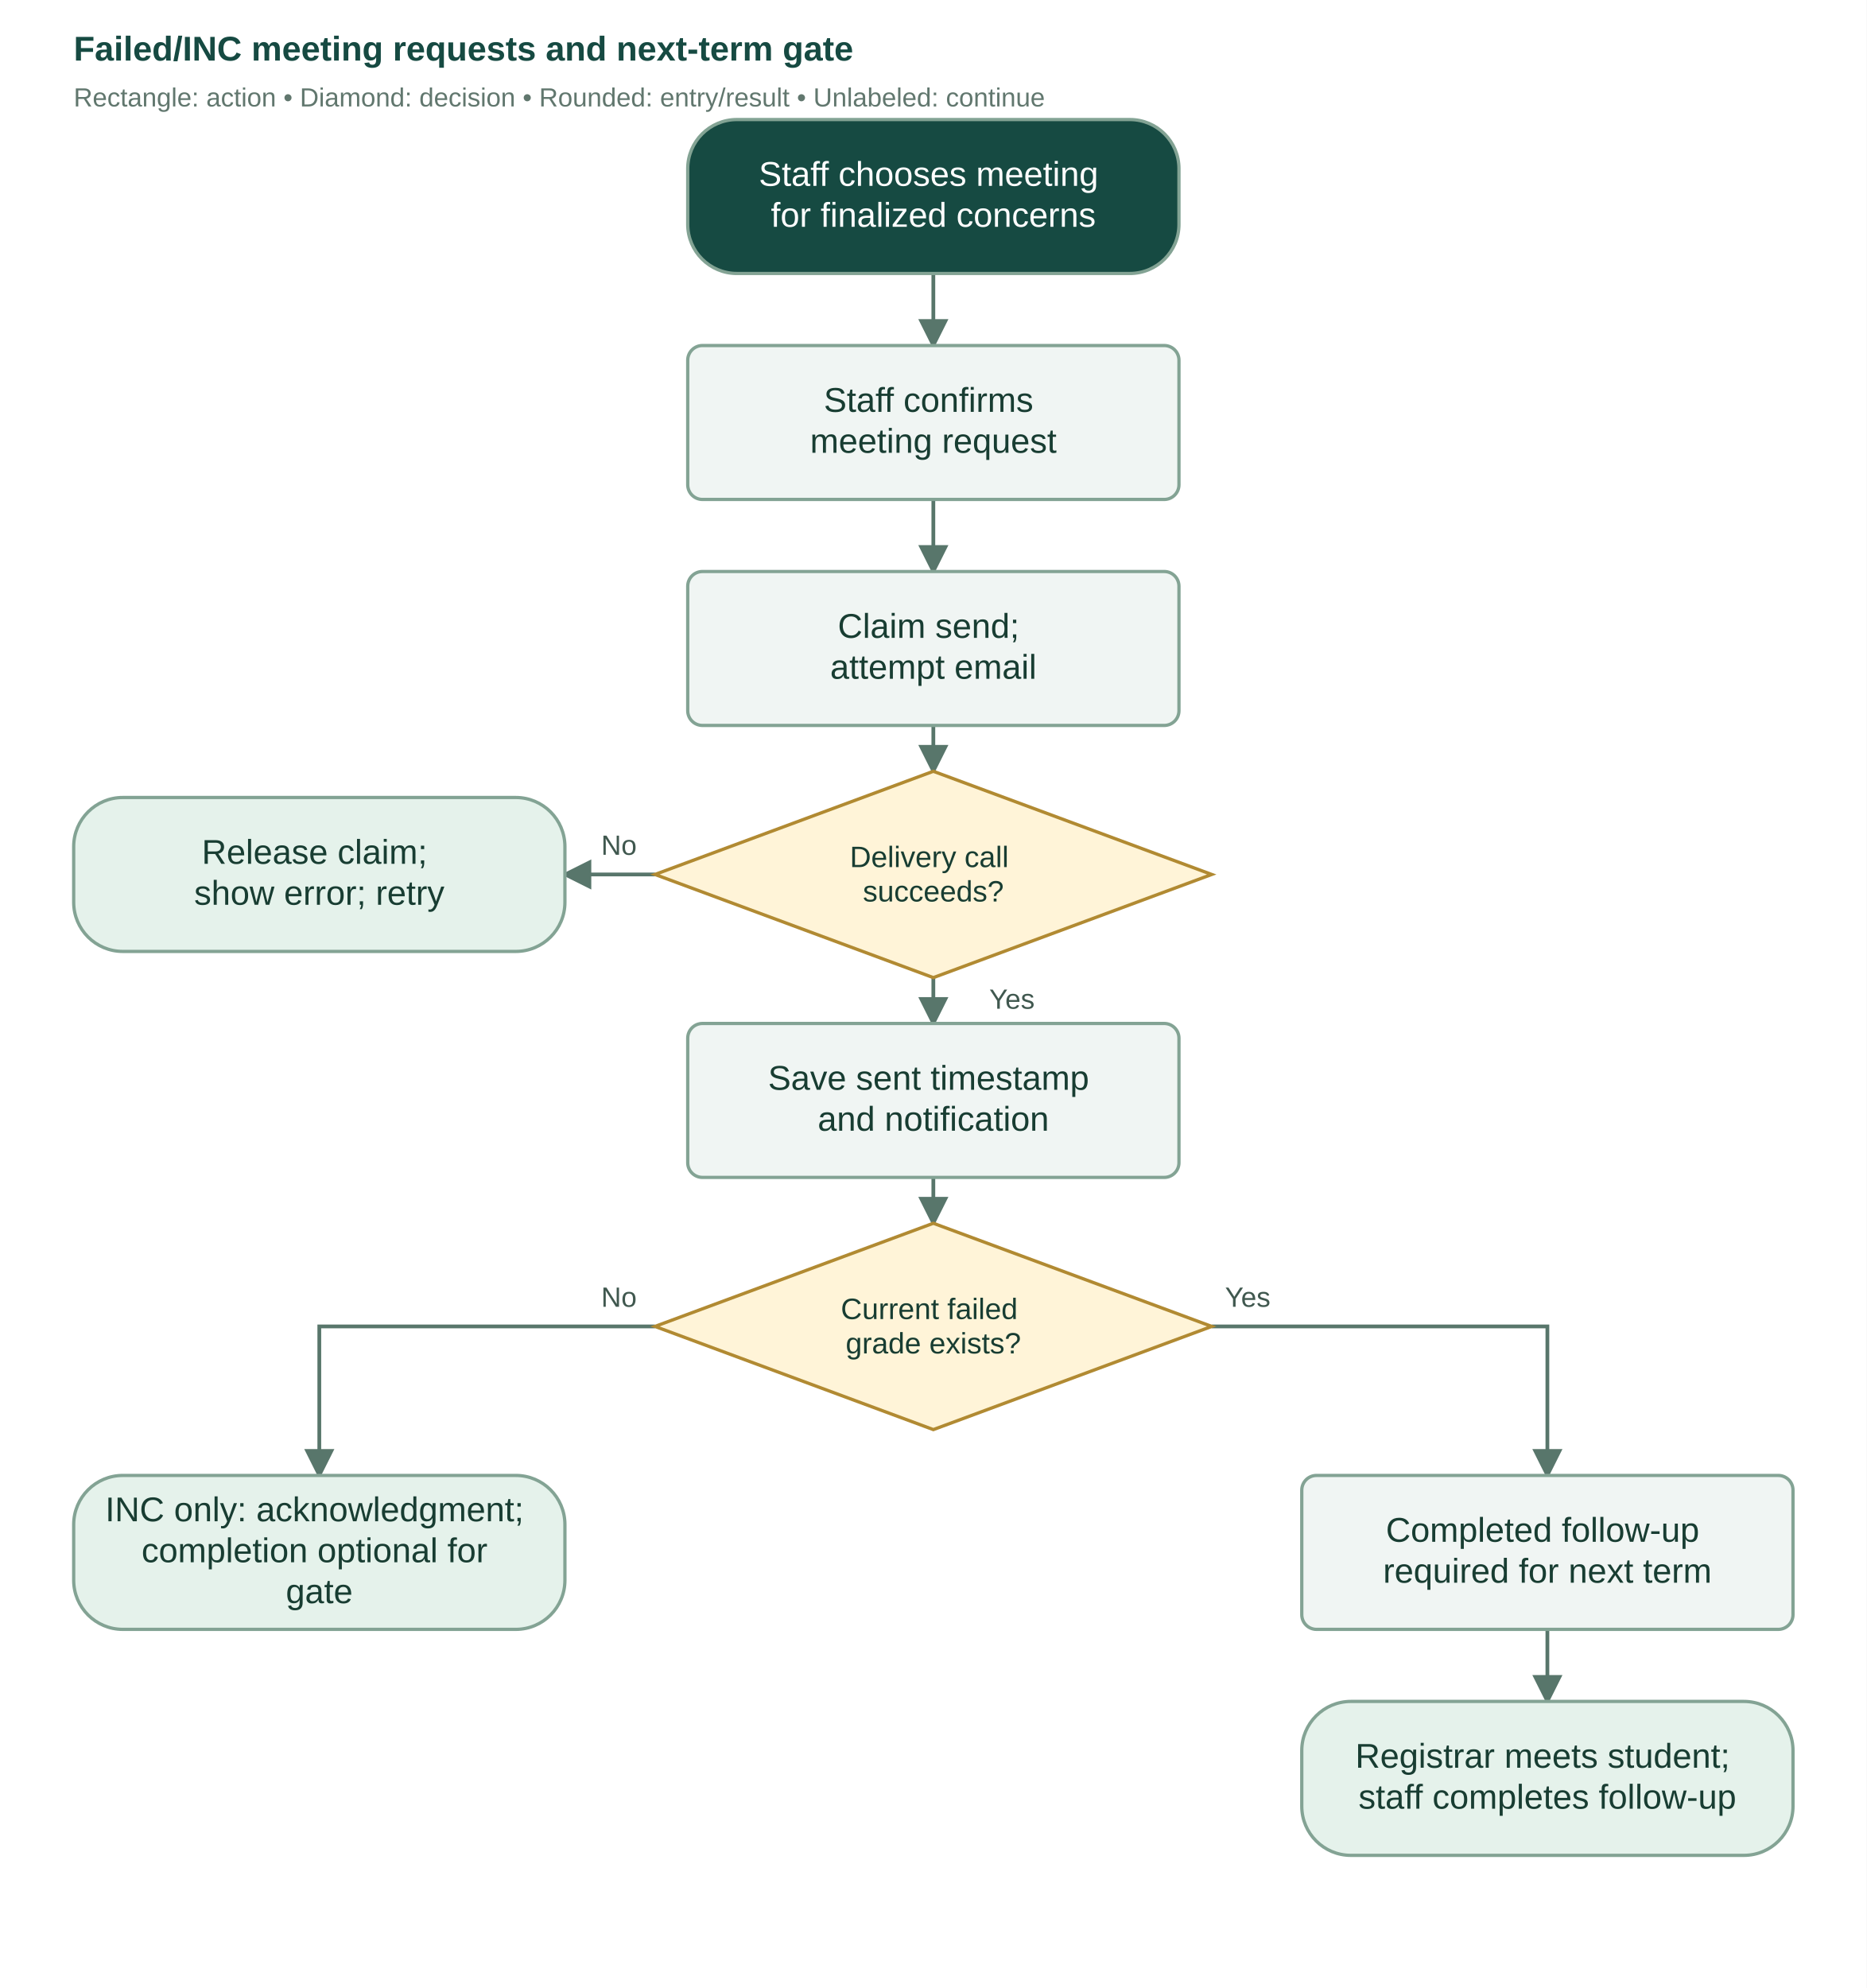
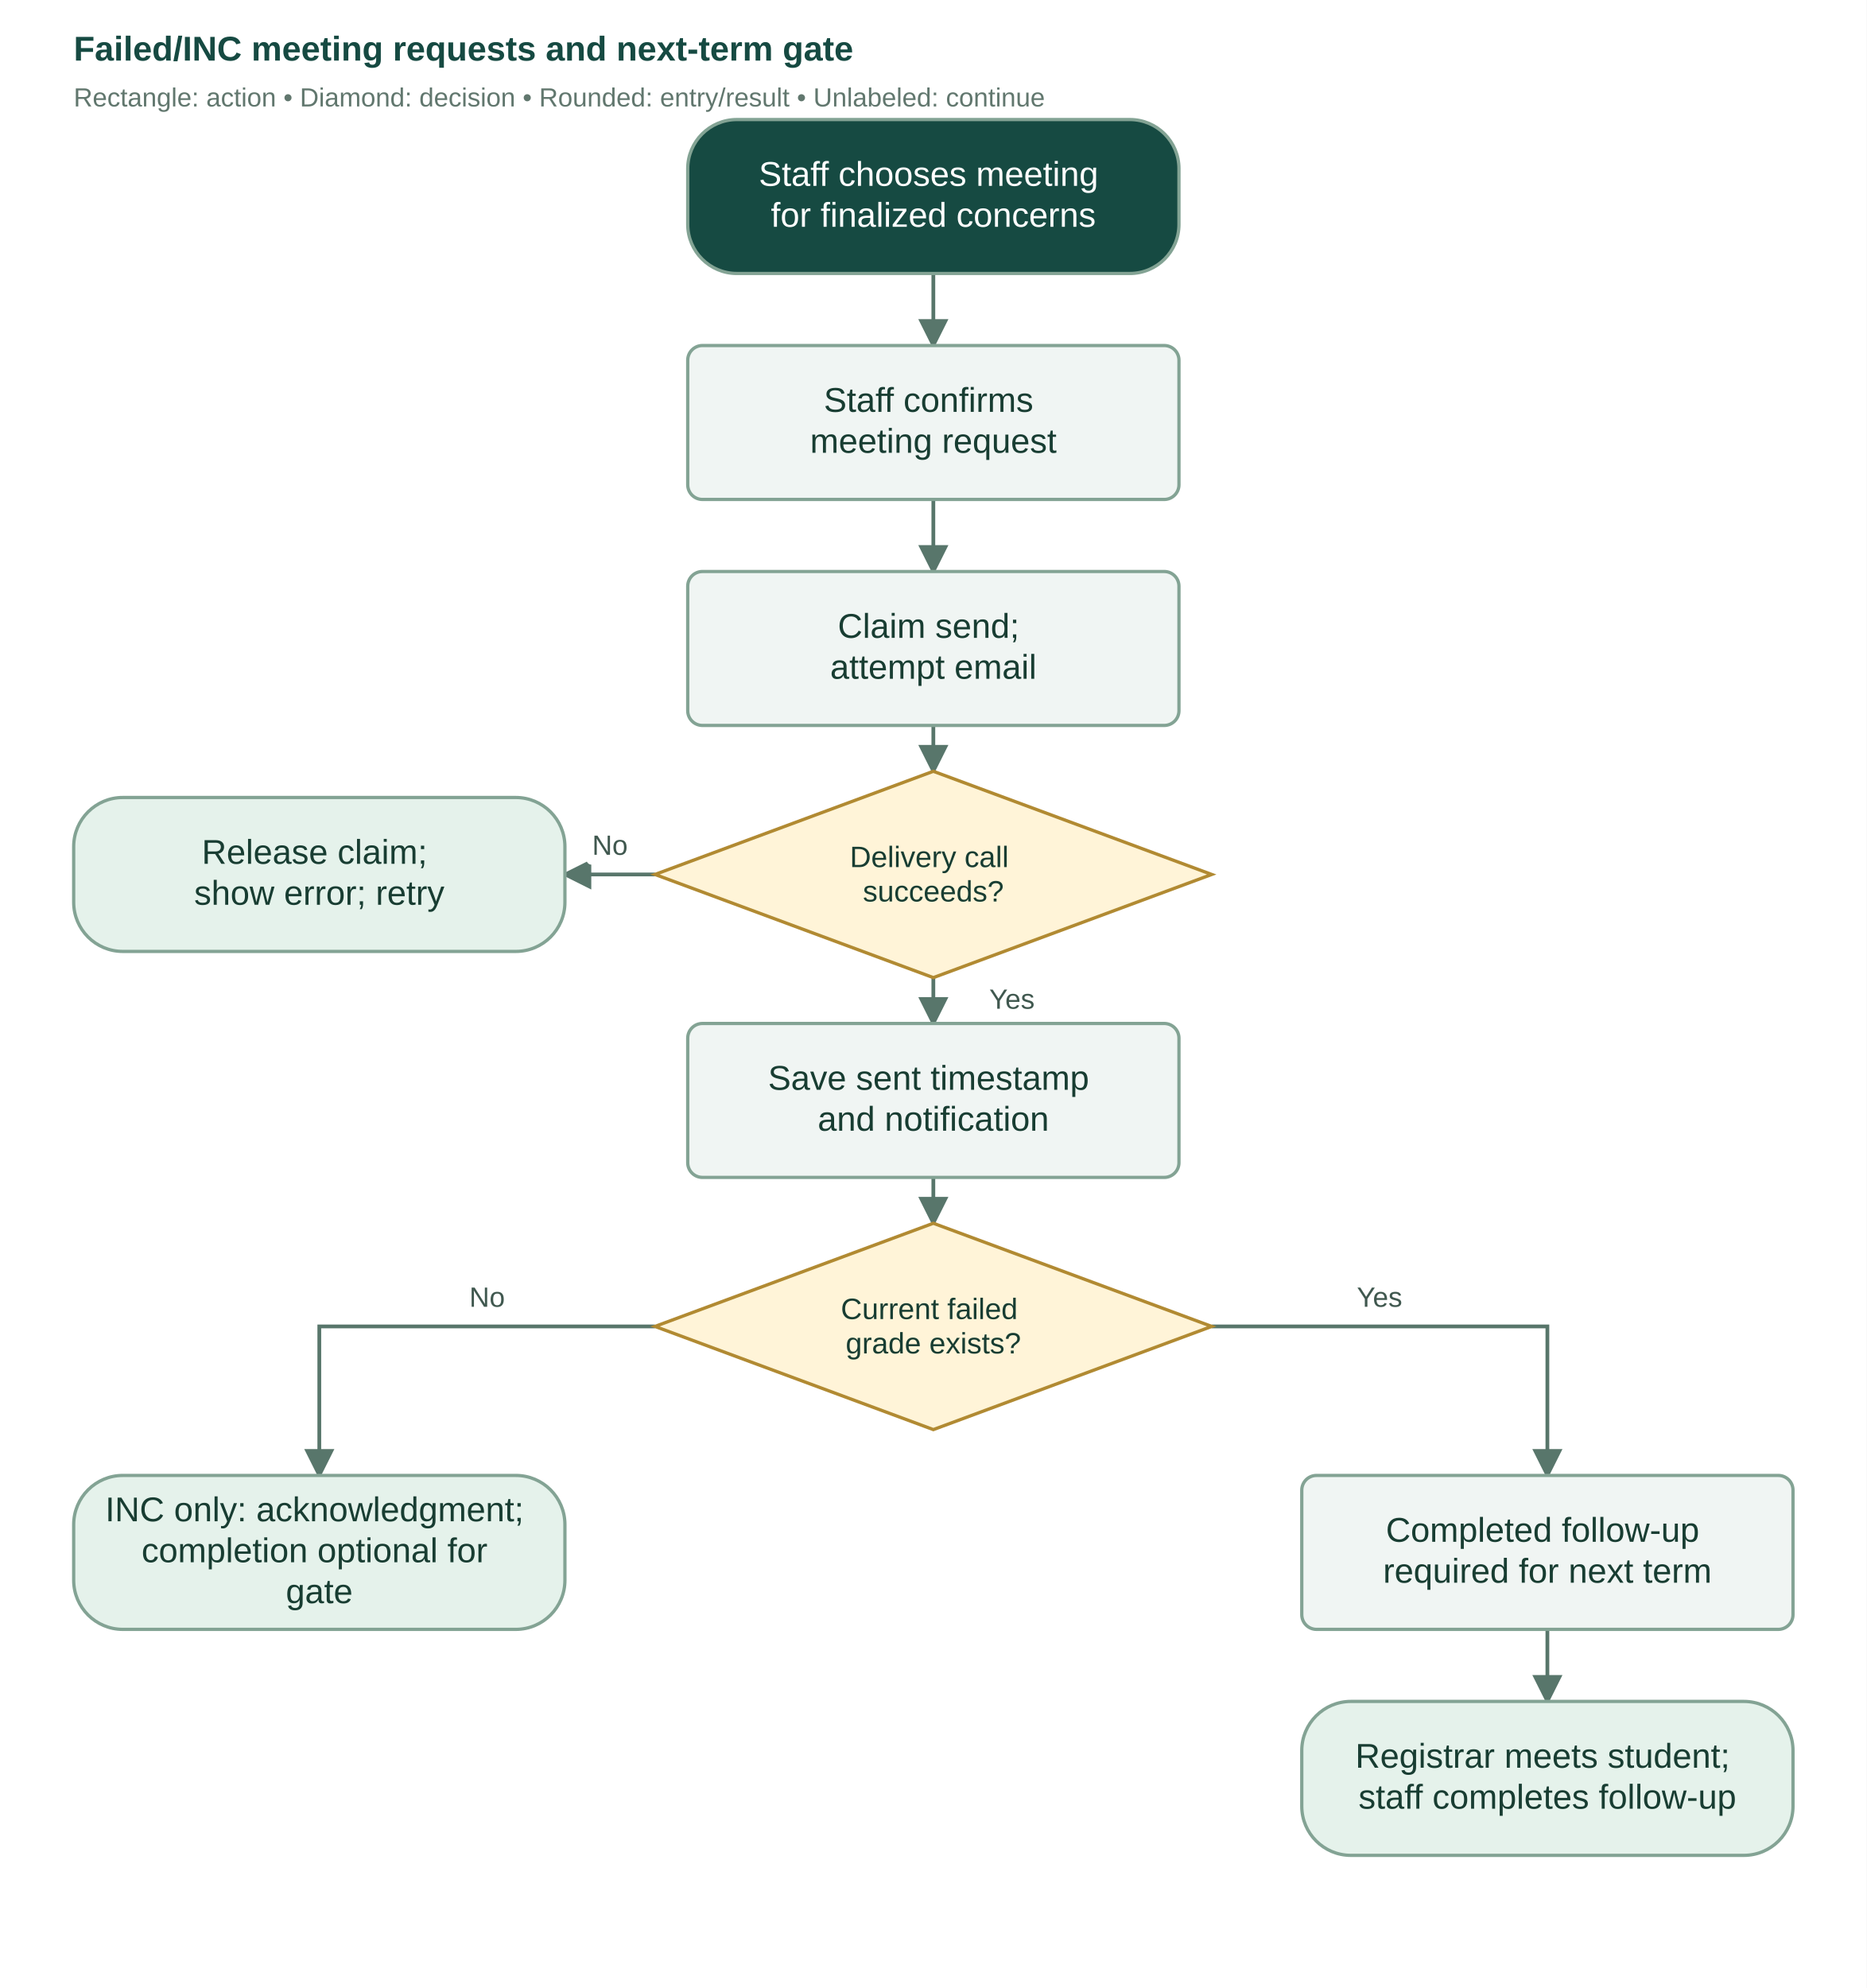
<svg xmlns="http://www.w3.org/2000/svg" width="1140" height="1214" viewBox="0 0 1140 1214">
  <rect width="100%" height="100%" fill="white" />
  <defs>
    <marker id="arrow" markerWidth="9" markerHeight="9" refX="7" refY="4" orient="auto">
      <path d="M0,0 L8,4 L0,8 z" fill="#58766b" />
    </marker>
  </defs>
  <text x="45" y="37" font-family="Arial" font-size="21" font-weight="bold" fill="#164a42">Failed/INC meeting requests and next-term gate</text>
  <text x="45" y="65" font-family="Arial" font-size="16" fill="#61776e">Rectangle: action  •  Diamond: decision  •  Rounded: entry/result  •  Unlabeled: continue</text>
  <polyline points="570,167 570,211" fill="none" stroke="#58766b" stroke-width="2.3" marker-end="url(#arrow)" />
  <polyline points="570,305 570,349" fill="none" stroke="#58766b" stroke-width="2.3" marker-end="url(#arrow)" />
  <polyline points="570,443 570,471" fill="none" stroke="#58766b" stroke-width="2.3" marker-end="url(#arrow)" />
  <polyline points="400,534 345,534" fill="none" stroke="#58766b" stroke-width="2.3" marker-end="url(#arrow)" />
-   <rect x="363.7" y="505" width="28.6" height="23" rx="3" fill="white" />
-   <text x="378" y="522" text-anchor="middle" font-family="Arial" font-size="17" fill="#40584f">No</text>
+   <rect x="358.2" y="505" width="28.6" height="23" rx="3" fill="white" />
+   <text x="372.5" y="522" text-anchor="middle" font-family="Arial" font-size="17" fill="#40584f">No</text>
  <polyline points="570,597 570,625" fill="none" stroke="#58766b" stroke-width="2.3" marker-end="url(#arrow)" />
  <rect x="599.05" y="599" width="37.9" height="23" rx="3" fill="white" />
  <text x="618" y="616" text-anchor="middle" font-family="Arial" font-size="17" fill="#40584f">Yes</text>
  <polyline points="570,719 570,747" fill="none" stroke="#58766b" stroke-width="2.3" marker-end="url(#arrow)" />
  <polyline points="400,810 195,810 195,901" fill="none" stroke="#58766b" stroke-width="2.3" marker-end="url(#arrow)" />
-   <rect x="363.7" y="781" width="28.6" height="23" rx="3" fill="white" />
-   <text x="378" y="798" text-anchor="middle" font-family="Arial" font-size="17" fill="#40584f">No</text>
+   <rect x="283.2" y="781" width="28.6" height="23" rx="3" fill="white" />
+   <text x="297.5" y="798" text-anchor="middle" font-family="Arial" font-size="17" fill="#40584f">No</text>
  <polyline points="740,810 945,810 945,901" fill="none" stroke="#58766b" stroke-width="2.3" marker-end="url(#arrow)" />
-   <rect x="743.05" y="781" width="37.9" height="23" rx="3" fill="white" />
-   <text x="762" y="798" text-anchor="middle" font-family="Arial" font-size="17" fill="#40584f">Yes</text>
+   <rect x="823.55" y="781" width="37.9" height="23" rx="3" fill="white" />
+   <text x="842.5" y="798" text-anchor="middle" font-family="Arial" font-size="17" fill="#40584f">Yes</text>
  <polyline points="945,995 945,1039" fill="none" stroke="#58766b" stroke-width="2.3" marker-end="url(#arrow)" />
  <rect x="420" y="73" width="300" height="94" rx="30" fill="#164a42" stroke="#83a394" stroke-width="2" />
  <text x="570" y="113.5" text-anchor="middle" font-family="Arial" font-size="21" fill="white">
    <tspan x="570" dy="0">Staff chooses meeting</tspan>
    <tspan x="570" dy="25">for finalized concerns</tspan>
  </text>
  <rect x="420" y="211" width="300" height="94" rx="9" fill="#f0f5f3" stroke="#83a394" stroke-width="2" />
  <text x="570" y="251.5" text-anchor="middle" font-family="Arial" font-size="21" fill="#183d32">
    <tspan x="570" dy="0">Staff confirms</tspan>
    <tspan x="570" dy="25">meeting request</tspan>
  </text>
  <rect x="420" y="349" width="300" height="94" rx="9" fill="#f0f5f3" stroke="#83a394" stroke-width="2" />
  <text x="570" y="389.5" text-anchor="middle" font-family="Arial" font-size="21" fill="#183d32">
    <tspan x="570" dy="0">Claim send;</tspan>
    <tspan x="570" dy="25">attempt email</tspan>
  </text>
  <polygon points="570,471 740,534 570,597 400,534" fill="#fff4d8" stroke="#b18a32" stroke-width="2" />
  <text x="570" y="529.5" text-anchor="middle" font-family="Arial" font-size="18" fill="#183d32">
    <tspan x="570" dy="0">Delivery call</tspan>
    <tspan x="570" dy="21">succeeds?</tspan>
  </text>
  <rect x="45" y="487" width="300" height="94" rx="30" fill="#e5f2eb" stroke="#83a394" stroke-width="2" />
  <text x="195" y="527.5" text-anchor="middle" font-family="Arial" font-size="21" fill="#183d32">
    <tspan x="195" dy="0">Release claim;</tspan>
    <tspan x="195" dy="25">show error; retry</tspan>
  </text>
  <rect x="420" y="625" width="300" height="94" rx="9" fill="#f0f5f3" stroke="#83a394" stroke-width="2" />
  <text x="570" y="665.5" text-anchor="middle" font-family="Arial" font-size="21" fill="#183d32">
    <tspan x="570" dy="0">Save sent timestamp</tspan>
    <tspan x="570" dy="25">and notification</tspan>
  </text>
  <polygon points="570,747 740,810 570,873 400,810" fill="#fff4d8" stroke="#b18a32" stroke-width="2" />
  <text x="570" y="805.5" text-anchor="middle" font-family="Arial" font-size="18" fill="#183d32">
    <tspan x="570" dy="0">Current failed</tspan>
    <tspan x="570" dy="21">grade exists?</tspan>
  </text>
  <rect x="45" y="901" width="300" height="94" rx="30" fill="#e5f2eb" stroke="#83a394" stroke-width="2" />
  <text x="195" y="929" text-anchor="middle" font-family="Arial" font-size="21" fill="#183d32">
    <tspan x="195" dy="0">INC only: acknowledgment;</tspan>
    <tspan x="195" dy="25">completion optional for</tspan>
    <tspan x="195" dy="25">gate</tspan>
  </text>
  <rect x="795" y="901" width="300" height="94" rx="9" fill="#f0f5f3" stroke="#83a394" stroke-width="2" />
  <text x="945" y="941.5" text-anchor="middle" font-family="Arial" font-size="21" fill="#183d32">
    <tspan x="945" dy="0">Completed follow-up</tspan>
    <tspan x="945" dy="25">required for next term</tspan>
  </text>
  <rect x="795" y="1039" width="300" height="94" rx="30" fill="#e5f2eb" stroke="#83a394" stroke-width="2" />
  <text x="945" y="1079.5" text-anchor="middle" font-family="Arial" font-size="21" fill="#183d32">
    <tspan x="945" dy="0">Registrar meets student;</tspan>
    <tspan x="945" dy="25">staff completes follow-up</tspan>
  </text>
</svg>
